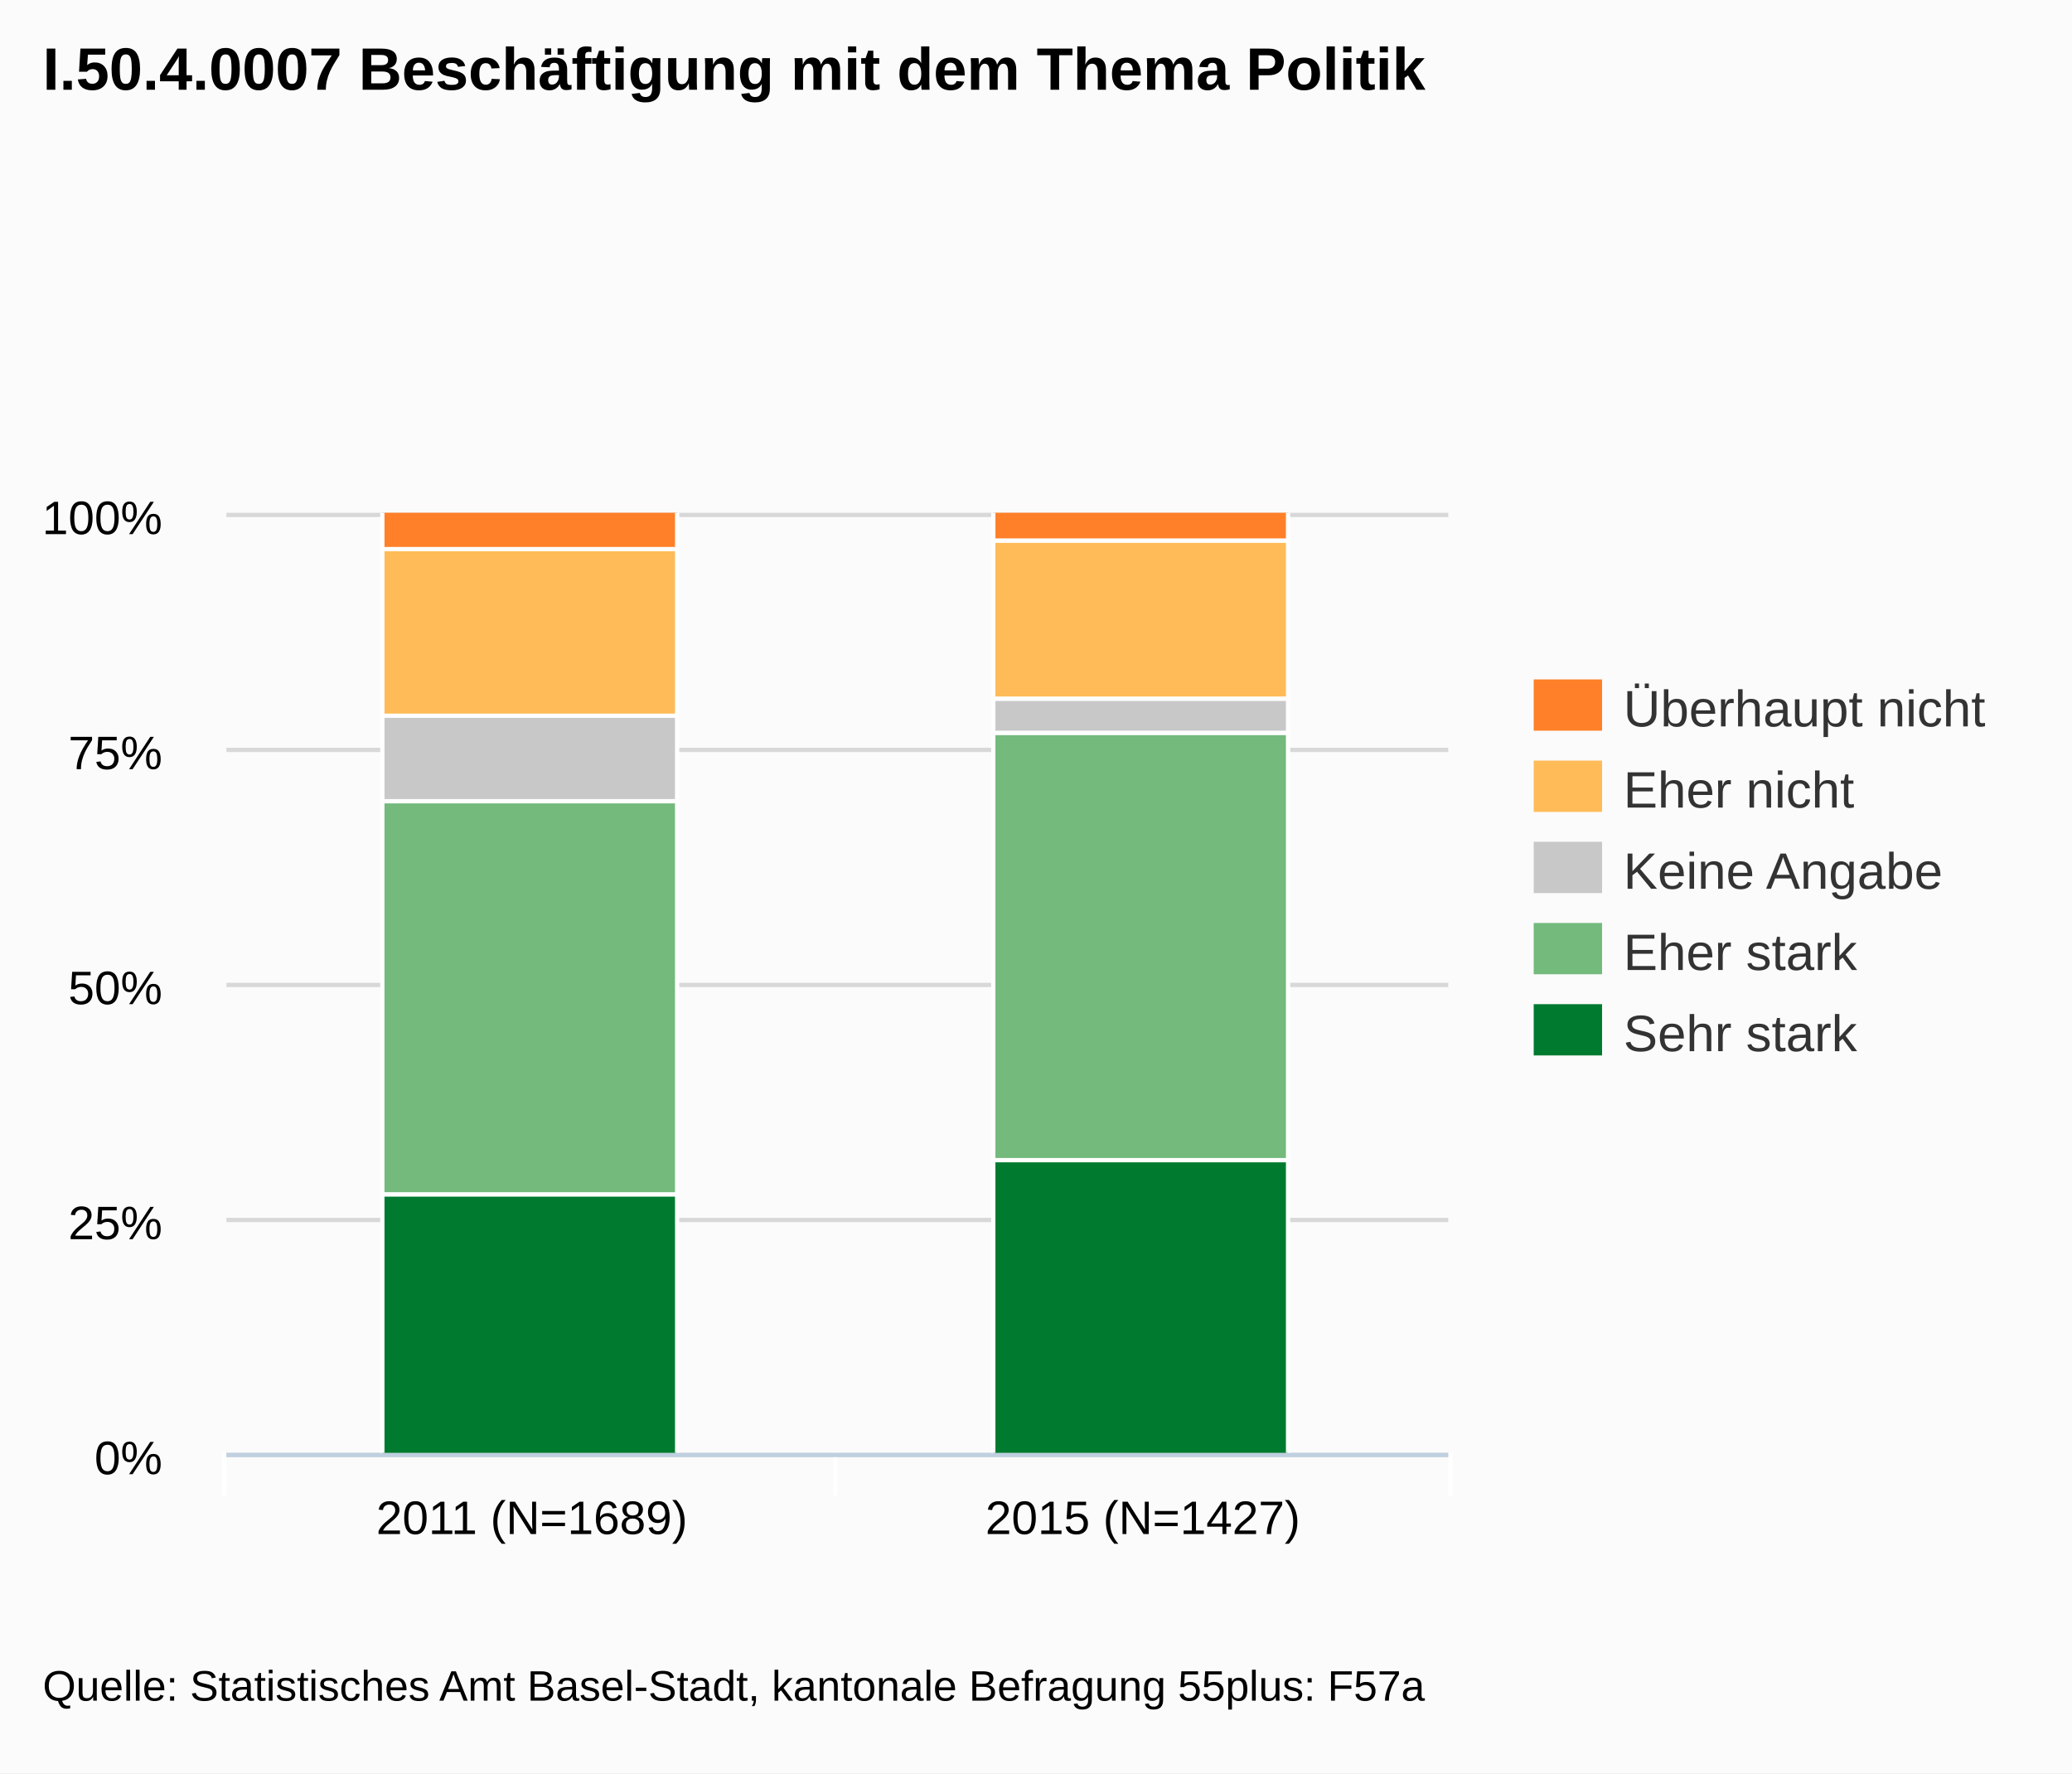
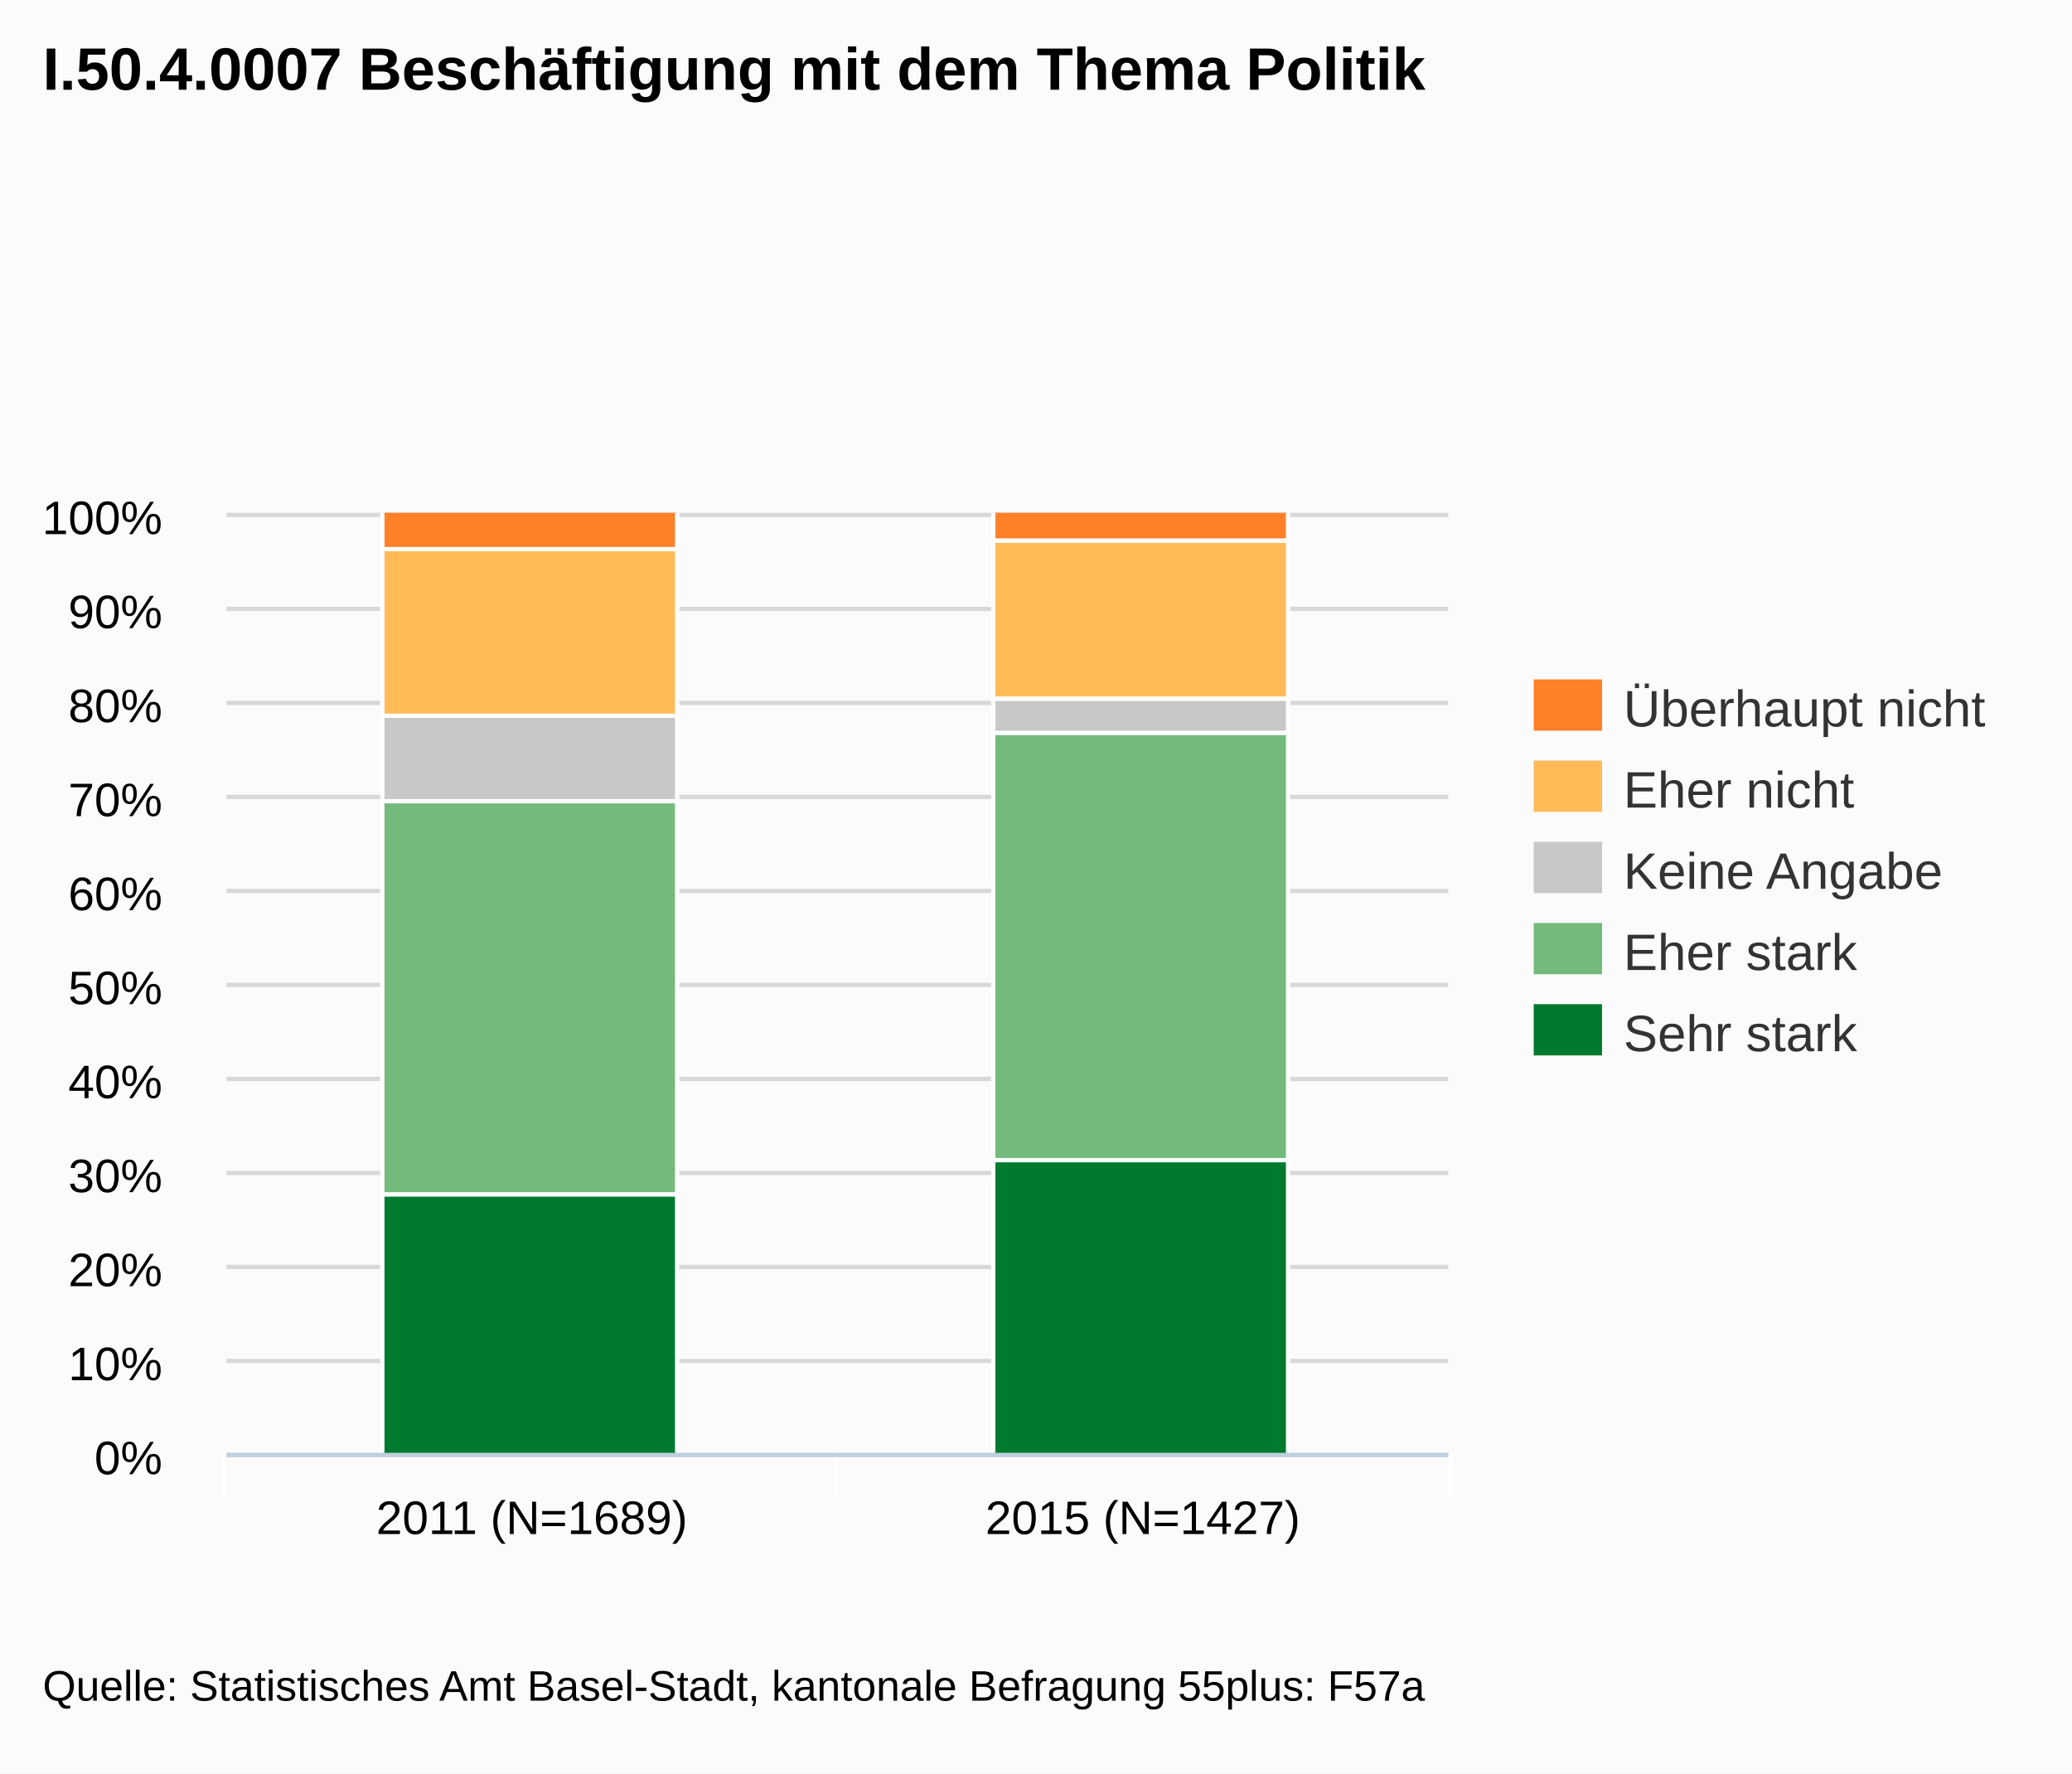
<svg xmlns="http://www.w3.org/2000/svg" version="1.1" style="font-family:arial;font-size:12px;" viewBox="0 0 485 415">
  <defs>
    <clipPath id="highcharts-3">
      <rect x="0" y="0" width="286" height="220" />
    </clipPath>
  </defs>
  <rect x="0" y="0" width="485" height="415" fill="#fbfbfb" class=" highcharts-background" />
  <g class="highcharts-grid" />
  <g class="highcharts-grid">
    <path fill="none" d="M 53 340.5 L 339 340.5" stroke="#D8D8D8" stroke-width="1" opacity="1" />
-     <path fill="none" d="M 53 285.5 L 339 285.5" stroke="#D8D8D8" stroke-width="1" opacity="1" />
+     <path fill="none" d="M 53 318.5 L 339 318.5" stroke="#D8D8D8" stroke-width="1" opacity="1" />
+     <path fill="none" d="M 53 296.5 L 339 296.5" stroke="#D8D8D8" stroke-width="1" opacity="1" />
+     <path fill="none" d="M 53 274.5 L 339 274.5" stroke="#D8D8D8" stroke-width="1" opacity="1" />
+     <path fill="none" d="M 53 252.5 L 339 252.5" stroke="#D8D8D8" stroke-width="1" opacity="1" />
    <path fill="none" d="M 53 230.5 L 339 230.5" stroke="#D8D8D8" stroke-width="1" opacity="1" />
-     <path fill="none" d="M 53 175.5 L 339 175.5" stroke="#D8D8D8" stroke-width="1" opacity="1" />
+     <path fill="none" d="M 53 208.5 L 339 208.5" stroke="#D8D8D8" stroke-width="1" opacity="1" />
+     <path fill="none" d="M 53 186.5 L 339 186.5" stroke="#D8D8D8" stroke-width="1" opacity="1" />
+     <path fill="none" d="M 53 164.5 L 339 164.5" stroke="#D8D8D8" stroke-width="1" opacity="1" />
+     <path fill="none" d="M 53 142.5 L 339 142.5" stroke="#D8D8D8" stroke-width="1" opacity="1" />
    <path fill="none" d="M 53 120.5 L 339 120.5" stroke="#D8D8D8" stroke-width="1" opacity="1" />
  </g>
  <g class="highcharts-axis">
    <path fill="none" d="M 195.5 340 L 195.5 350" stroke="#FFFFFF" stroke-width="1" opacity="1" />
    <path fill="none" d="M 339.5 340 L 339.5 350" stroke="#FFFFFF" stroke-width="1" opacity="1" />
    <path fill="none" d="M 52.5 340 L 52.5 350" stroke="#FFFFFF" stroke-width="1" opacity="1" />
    <path fill="none" d="M 53 340.5 L 339 340.5" stroke="#C0D0E0" stroke-width="1" />
  </g>
  <g class="highcharts-axis" />
  <g class="highcharts-series-group">
    <g class="highcharts-series highcharts-series-0" transform="translate(53,120) scale(1 1)" clip-path="url(#highcharts-3)">
      <rect x="36.5" y="159.5" width="69" height="61" stroke="#FFFFFF" stroke-width="1" fill="#007A2F" rx="0" ry="0" />
      <rect x="179.5" y="151.5" width="69" height="69" stroke="#FFFFFF" stroke-width="1" fill="#007A2F" rx="0" ry="0" />
    </g>
    <g class="highcharts-markers highcharts-series-0" transform="translate(53,120) scale(1 1)" clip-path="none" />
    <g class="highcharts-series highcharts-series-1" transform="translate(53,120) scale(1 1)" clip-path="url(#highcharts-3)">
      <rect x="36.5" y="67.5" width="69" height="92" stroke="#FFFFFF" stroke-width="1" fill="#73BA7C" rx="0" ry="0" />
      <rect x="179.5" y="51.5" width="69" height="100" stroke="#FFFFFF" stroke-width="1" fill="#73BA7C" rx="0" ry="0" />
    </g>
    <g class="highcharts-markers highcharts-series-1" transform="translate(53,120) scale(1 1)" clip-path="none" />
    <g class="highcharts-series highcharts-series-2" transform="translate(53,120) scale(1 1)" clip-path="url(#highcharts-3)">
      <rect x="36.5" y="47.5" width="69" height="20" stroke="#FFFFFF" stroke-width="1" fill="#C8C8C8" rx="0" ry="0" />
      <rect x="179.5" y="43.5" width="69" height="8" stroke="#FFFFFF" stroke-width="1" fill="#C8C8C8" rx="0" ry="0" />
    </g>
    <g class="highcharts-markers highcharts-series-2" transform="translate(53,120) scale(1 1)" clip-path="none" />
    <g class="highcharts-series highcharts-series-3" transform="translate(53,120) scale(1 1)" clip-path="url(#highcharts-3)">
      <rect x="36.5" y="8.5" width="69" height="39" stroke="#FFFFFF" stroke-width="1" fill="#FFBB58" rx="0" ry="0" />
      <rect x="179.5" y="6.5" width="69" height="37" stroke="#FFFFFF" stroke-width="1" fill="#FFBB58" rx="0" ry="0" />
    </g>
    <g class="highcharts-markers highcharts-series-3" transform="translate(53,120) scale(1 1)" clip-path="none" />
    <g class="highcharts-series highcharts-series-4" transform="translate(53,120) scale(1 1)" clip-path="url(#highcharts-3)">
      <rect x="36.5" y="-0.5" width="69" height="9" stroke="#FFFFFF" stroke-width="1" fill="#FF8028" rx="0" ry="0" />
      <rect x="179.5" y="-0.5" width="69" height="7" stroke="#FFFFFF" stroke-width="1" fill="#FF8028" rx="0" ry="0" />
    </g>
    <g class="highcharts-markers highcharts-series-4" transform="translate(53,120) scale(1 1)" clip-path="none" />
  </g>
  <text x="10" text-anchor="start" class="highcharts-title" style="color:#000000;font-size:14px;font-weight:bold;font-family:arial;fill:#000000;width:421px;" y="21">
    <tspan>I.50.4.0007 Beschäftigung mit dem Thema Politik</tspan>
  </text>
  <g class="highcharts-legend" transform="translate(351,152)">
    <g>
      <g>
        <g class="highcharts-legend-item" transform="translate(8,3)">
          <text x="21" style="color:#333333;font-size:12px;font-weight:normal;cursor:pointer;fill:#333333;" text-anchor="start" y="15">
            <tspan>Überhaupt nicht</tspan>
          </text>
          <rect x="0" y="4" width="16" height="12" fill="#FF8028" />
        </g>
        <g class="highcharts-legend-item" transform="translate(8,22)">
          <text x="21" y="15" style="color:#333333;font-size:12px;font-weight:normal;cursor:pointer;fill:#333333;" text-anchor="start">
            <tspan>Eher nicht</tspan>
          </text>
          <rect x="0" y="4" width="16" height="12" fill="#FFBB58" />
        </g>
        <g class="highcharts-legend-item" transform="translate(8,41)">
          <text x="21" y="15" style="color:#333333;font-size:12px;font-weight:normal;cursor:pointer;fill:#333333;" text-anchor="start">
            <tspan>Keine Angabe</tspan>
          </text>
          <rect x="0" y="4" width="16" height="12" fill="#C8C8C8" />
        </g>
        <g class="highcharts-legend-item" transform="translate(8,60)">
          <text x="21" y="15" style="color:#333333;font-size:12px;font-weight:normal;cursor:pointer;fill:#333333;" text-anchor="start">
            <tspan>Eher stark</tspan>
          </text>
          <rect x="0" y="4" width="16" height="12" fill="#73BA7C" />
        </g>
        <g class="highcharts-legend-item" transform="translate(8,79)">
          <text x="21" y="15" style="color:#333333;font-size:12px;font-weight:normal;cursor:pointer;fill:#333333;" text-anchor="start">
            <tspan>Sehr stark</tspan>
          </text>
          <rect x="0" y="4" width="16" height="12" fill="#007A2F" />
        </g>
      </g>
    </g>
  </g>
  <g class="highcharts-axis-labels highcharts-xaxis-labels">
    <text x="124.5" style="color:#000000;cursor:default;font-size:11px;fill:#000000;" text-anchor="middle" transform="translate(0,0)" y="359" opacity="1">
      <tspan>2011 (N=1689)</tspan>
    </text>
    <text x="267.5" style="color:#000000;cursor:default;font-size:11px;fill:#000000;" text-anchor="middle" transform="translate(0,0)" y="359" opacity="1">
      <tspan>2015 (N=1427)</tspan>
    </text>
  </g>
  <g class="highcharts-axis-labels highcharts-yaxis-labels">
    <text x="38" style="color:#000000;cursor:default;font-size:11px;fill:#000000;width:150px;text-overflow:clip;" text-anchor="end" transform="translate(0,0)" y="345" opacity="1">
      <tspan>0%</tspan>
    </text>
-     <text x="38" style="color:#000000;cursor:default;font-size:11px;fill:#000000;width:150px;text-overflow:clip;" text-anchor="end" transform="translate(0,0)" y="290" opacity="1">
-       <tspan>25%</tspan>
+     <text x="38" style="color:#000000;cursor:default;font-size:11px;fill:#000000;width:150px;text-overflow:clip;" text-anchor="end" transform="translate(0,0)" y="323" opacity="1">
+       <tspan>10%</tspan>
+     </text>
+     <text x="38" style="color:#000000;cursor:default;font-size:11px;fill:#000000;width:150px;text-overflow:clip;" text-anchor="end" transform="translate(0,0)" y="301" opacity="1">
+       <tspan>20%</tspan>
+     </text>
+     <text x="38" style="color:#000000;cursor:default;font-size:11px;fill:#000000;width:150px;text-overflow:clip;" text-anchor="end" transform="translate(0,0)" y="279" opacity="1">
+       <tspan>30%</tspan>
+     </text>
+     <text x="38" style="color:#000000;cursor:default;font-size:11px;fill:#000000;width:150px;text-overflow:clip;" text-anchor="end" transform="translate(0,0)" y="257" opacity="1">
+       <tspan>40%</tspan>
    </text>
    <text x="38" style="color:#000000;cursor:default;font-size:11px;fill:#000000;width:150px;text-overflow:clip;" text-anchor="end" transform="translate(0,0)" y="235" opacity="1">
      <tspan>50%</tspan>
    </text>
-     <text x="38" style="color:#000000;cursor:default;font-size:11px;fill:#000000;width:150px;text-overflow:clip;" text-anchor="end" transform="translate(0,0)" y="180" opacity="1">
-       <tspan>75%</tspan>
+     <text x="38" style="color:#000000;cursor:default;font-size:11px;fill:#000000;width:150px;text-overflow:clip;" text-anchor="end" transform="translate(0,0)" y="213" opacity="1">
+       <tspan>60%</tspan>
+     </text>
+     <text x="38" style="color:#000000;cursor:default;font-size:11px;fill:#000000;width:150px;text-overflow:clip;" text-anchor="end" transform="translate(0,0)" y="191" opacity="1">
+       <tspan>70%</tspan>
+     </text>
+     <text x="38" style="color:#000000;cursor:default;font-size:11px;fill:#000000;width:150px;text-overflow:clip;" text-anchor="end" transform="translate(0,0)" y="169" opacity="1">
+       <tspan>80%</tspan>
+     </text>
+     <text x="38" style="color:#000000;cursor:default;font-size:11px;fill:#000000;width:150px;text-overflow:clip;" text-anchor="end" transform="translate(0,0)" y="147" opacity="1">
+       <tspan>90%</tspan>
    </text>
    <text x="38" style="color:#000000;cursor:default;font-size:11px;fill:#000000;width:150px;text-overflow:clip;" text-anchor="end" transform="translate(0,0)" y="125" opacity="1">
      <tspan>100%</tspan>
    </text>
  </g>
  <g class="highcharts-tooltip" style="cursor:default;padding:0;pointer-events:none;white-space:nowrap;" transform="translate(0,-9000000000)">
    <path fill="none" d="M 3.5 0.5 L 13.5 0.5 C 16.5 0.5 16.5 0.5 16.5 3.5 L 16.5 13.5 C 16.5 16.5 16.5 16.5 13.5 16.5 L 3.5 16.5 C 0.5 16.5 0.5 16.5 0.5 13.5 L 0.5 3.5 C 0.5 0.5 0.5 0.5 3.5 0.5" stroke="black" stroke-opacity="0.05" stroke-width="5" transform="translate(1, 1)" />
    <path fill="none" d="M 3.5 0.5 L 13.5 0.5 C 16.5 0.5 16.5 0.5 16.5 3.5 L 16.5 13.5 C 16.5 16.5 16.5 16.5 13.5 16.5 L 3.5 16.5 C 0.5 16.5 0.5 16.5 0.5 13.5 L 0.5 3.5 C 0.5 0.5 0.5 0.5 3.5 0.5" stroke="black" stroke-opacity="0.1" stroke-width="3" transform="translate(1, 1)" />
    <path fill="none" d="M 3.5 0.5 L 13.5 0.5 C 16.5 0.5 16.5 0.5 16.5 3.5 L 16.5 13.5 C 16.5 16.5 16.5 16.5 13.5 16.5 L 3.5 16.5 C 0.5 16.5 0.5 16.5 0.5 13.5 L 0.5 3.5 C 0.5 0.5 0.5 0.5 3.5 0.5" stroke="black" stroke-opacity="0.15" stroke-width="1" transform="translate(1, 1)" />
    <path fill="rgb(249, 249, 249)" fill-opacity=" .85" d="M 3.5 0.5 L 13.5 0.5 C 16.5 0.5 16.5 0.5 16.5 3.5 L 16.5 13.5 C 16.5 16.5 16.5 16.5 13.5 16.5 L 3.5 16.5 C 0.5 16.5 0.5 16.5 0.5 13.5 L 0.5 3.5 C 0.5 0.5 0.5 0.5 3.5 0.5" />
    <text x="8" style="font-size:12px;color:#333333;fill:#333333;" y="20" />
  </g>
  <text x="10" text-anchor="start" style="cursor:default;color:#000000;font-size:10px;fill:#000000;" y="398">
    <tspan>Quelle: Statistisches Amt Basel-Stadt, kantonale Befragung 55plus: F57a</tspan>
  </text>
</svg>
